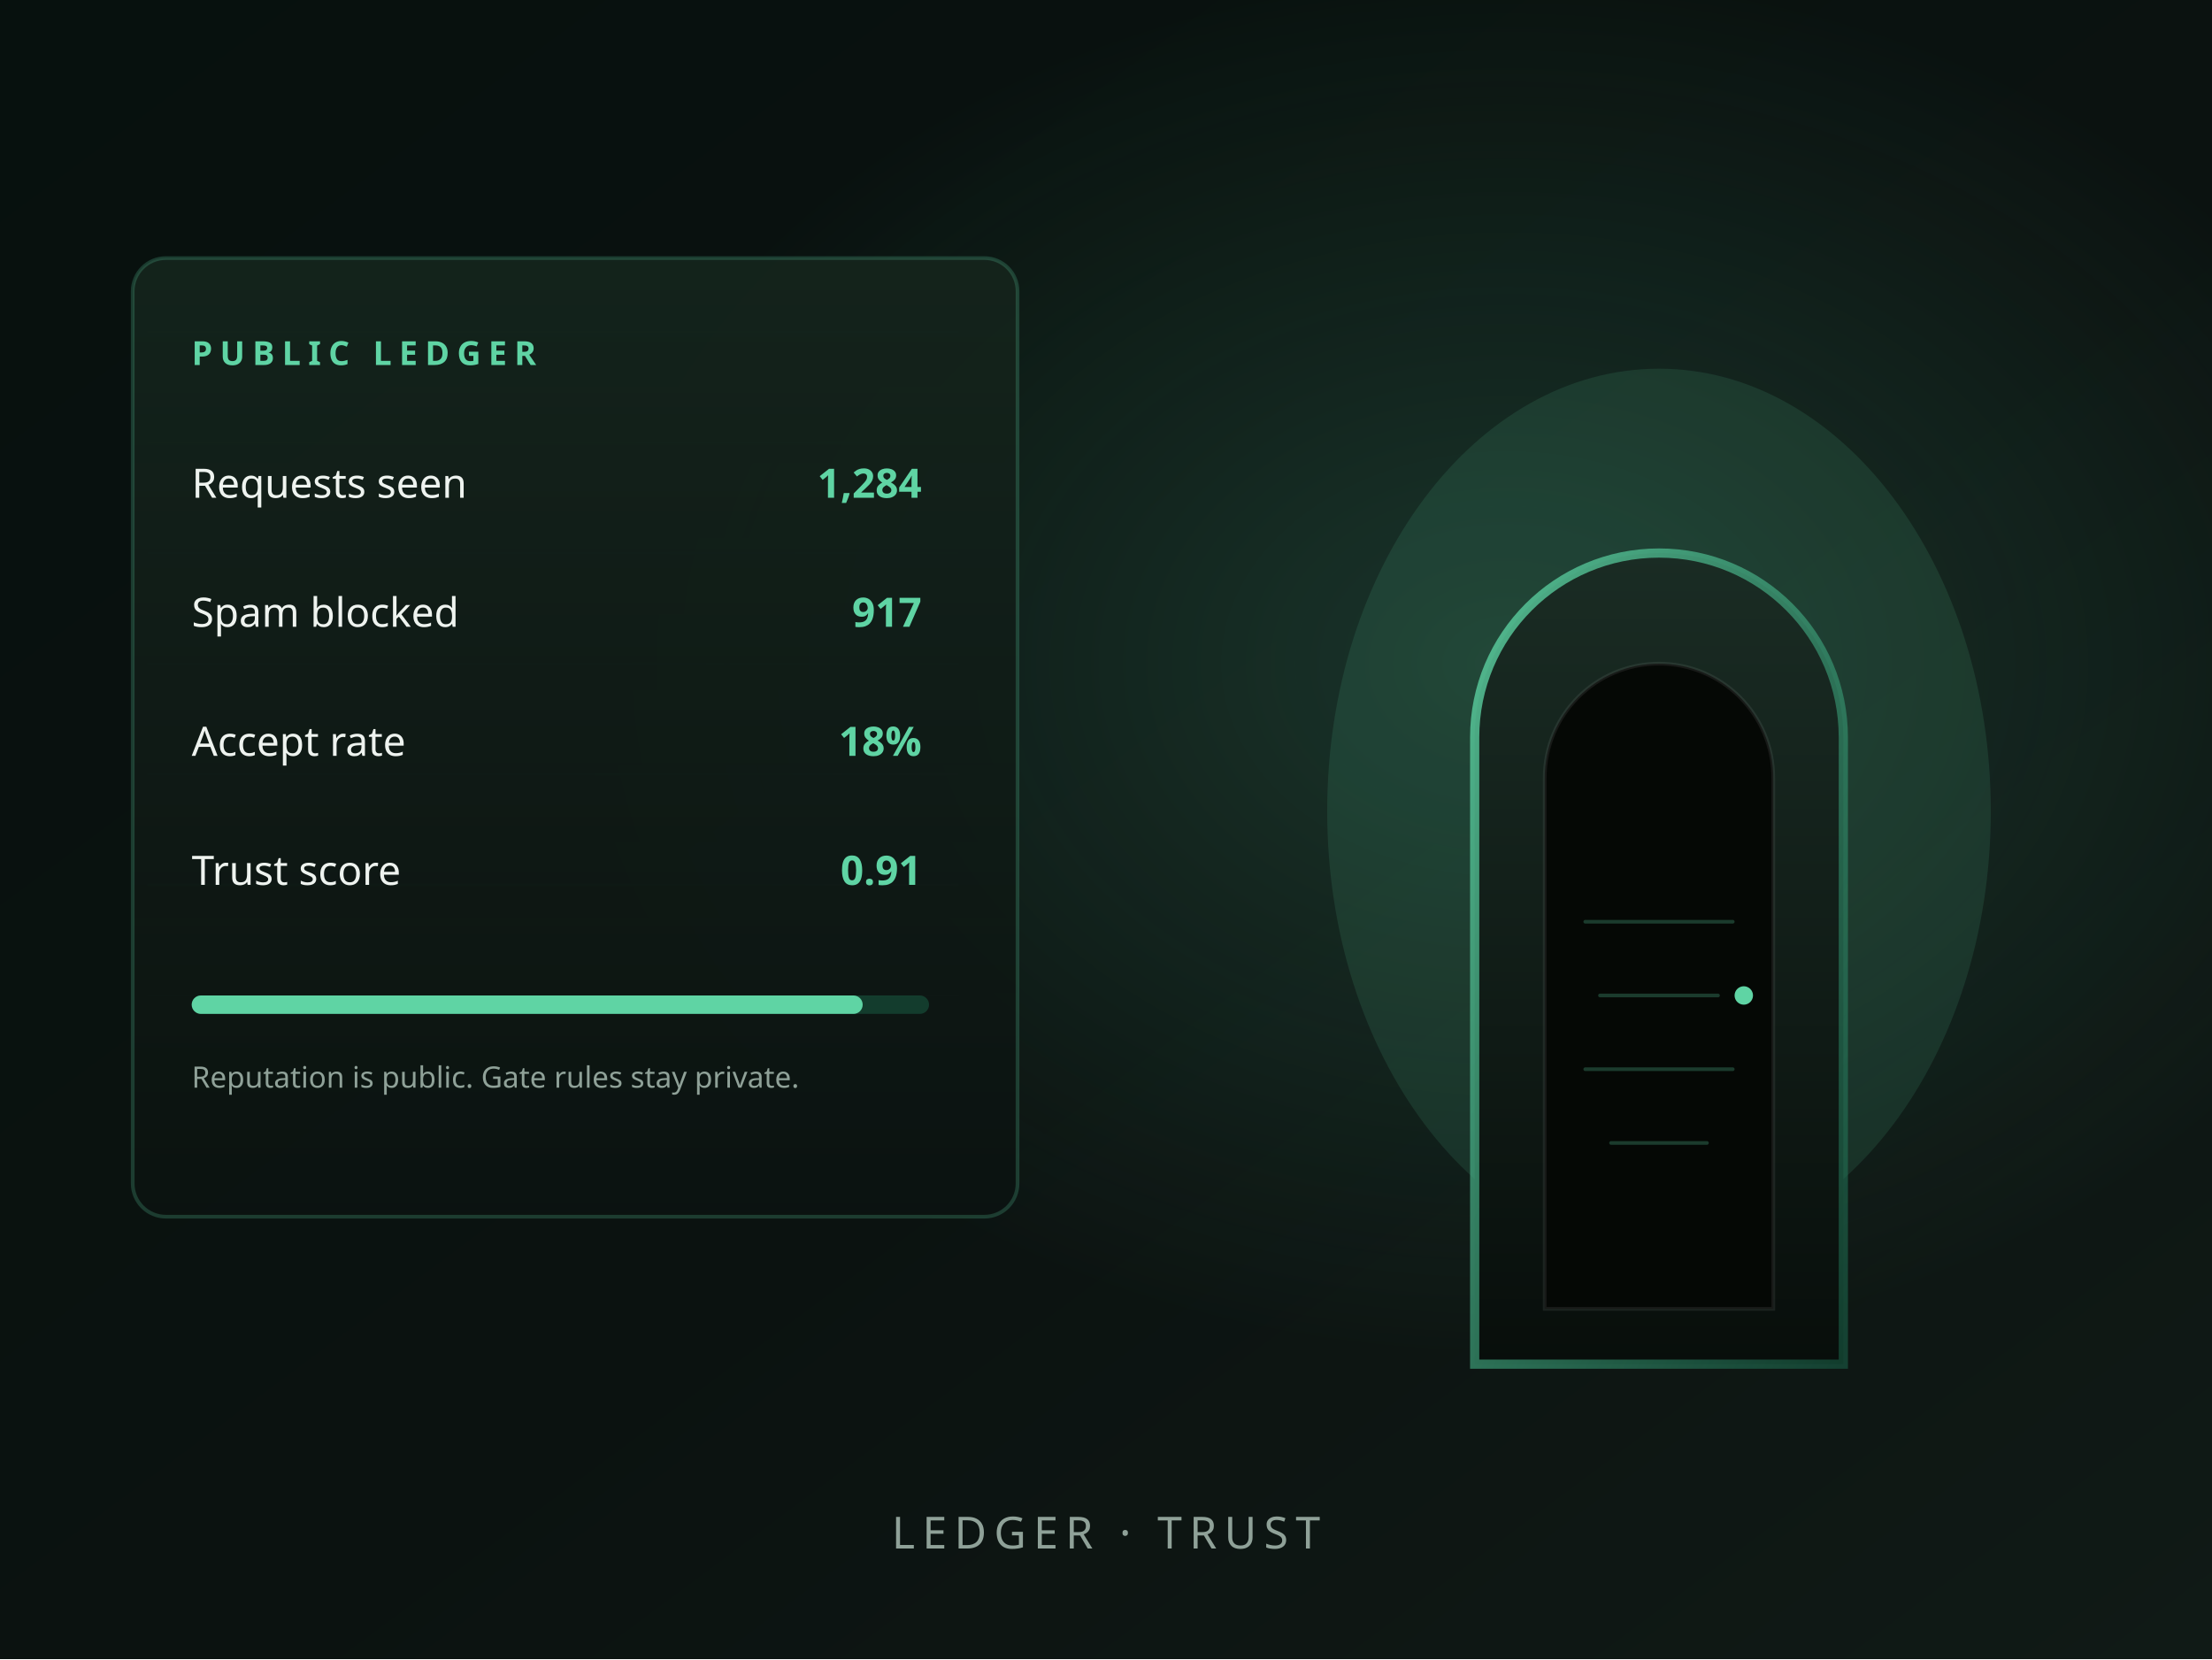
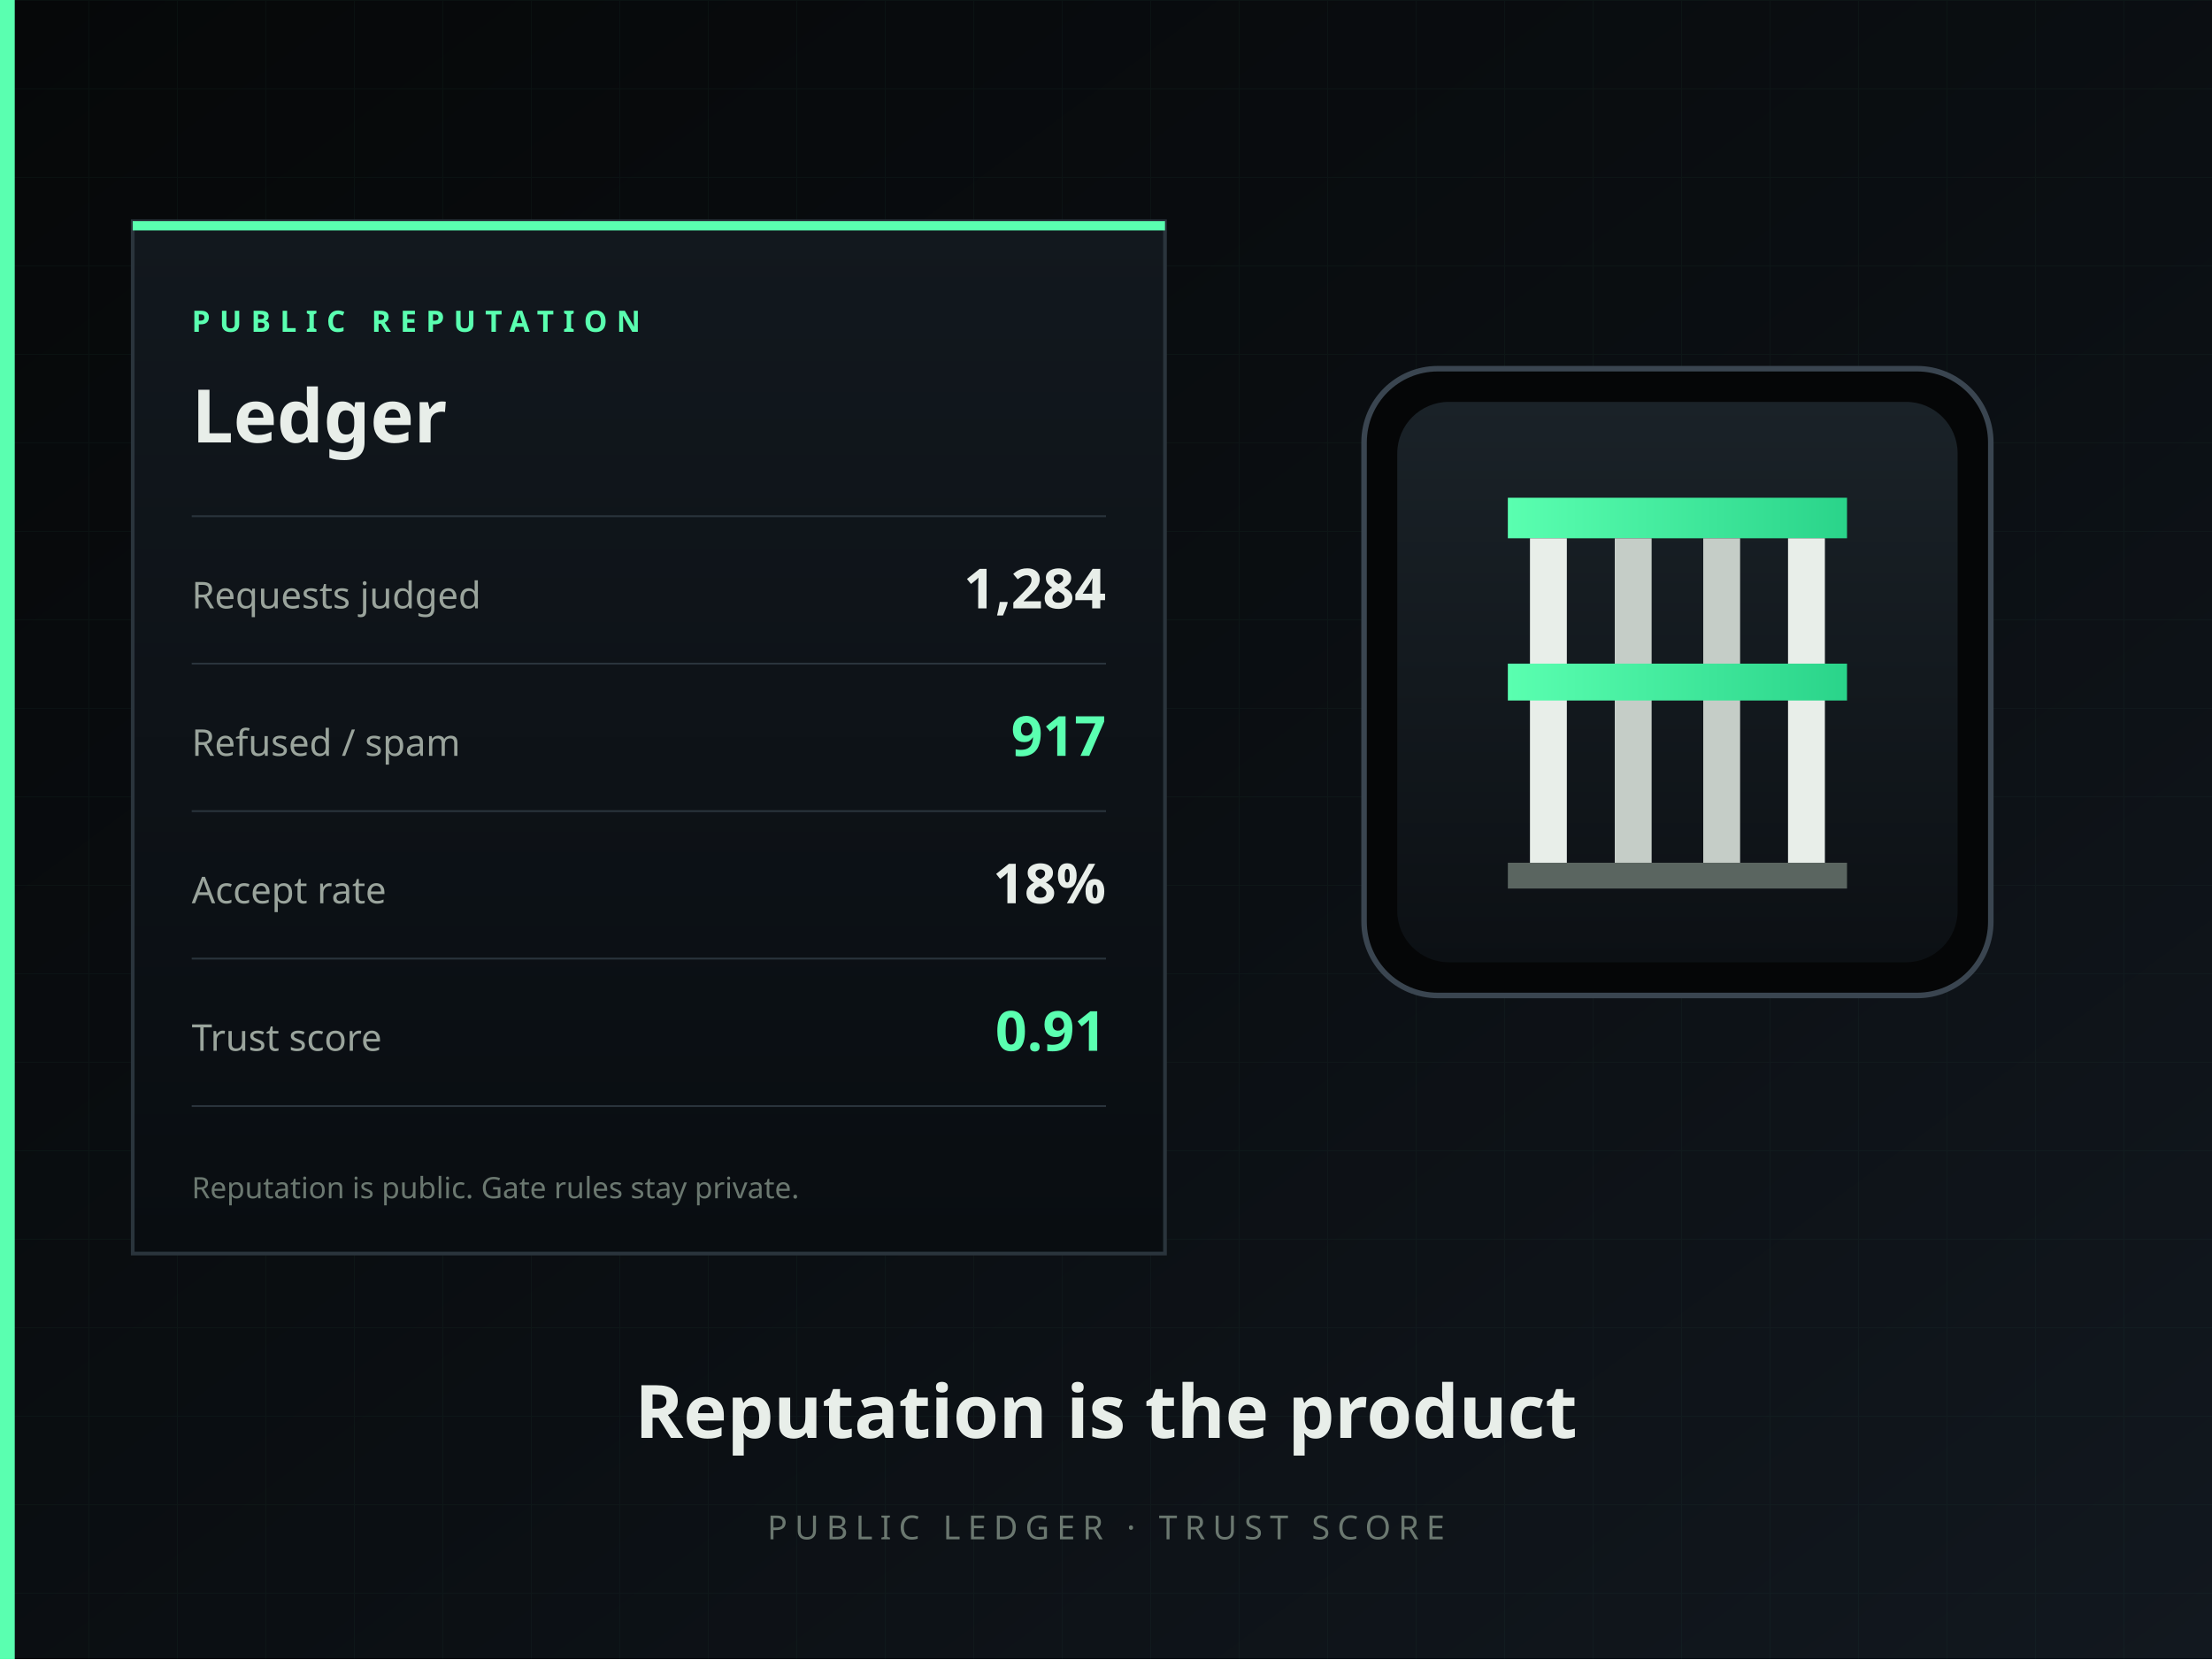
- <svg xmlns="http://www.w3.org/2000/svg" width="1200" height="900" viewBox="0 0 1200 900" fill="none" role="img" aria-label="Gatekeeper ledger and trust">
+ <svg xmlns="http://www.w3.org/2000/svg" width="1200" height="900" viewBox="0 0 1200 900" fill="none" role="img" aria-label="Gatekeeper public reputation ledger">
  <defs>
-     <linearGradient id="sky" x1="0%" y1="0%" x2="100%" y2="100%">
-       <stop offset="0%" stop-color="#07110e" />
-       <stop offset="55%" stop-color="#0b1210" />
-       <stop offset="100%" stop-color="#101a16" />
+     <linearGradient id="field" x1="0%" y1="0%" x2="100%" y2="100%">
+       <stop offset="0%" stop-color="#060809" />
+       <stop offset="55%" stop-color="#0b0f13" />
+       <stop offset="100%" stop-color="#12181f" />
    </linearGradient>
-     <radialGradient id="bloom" cx="68%" cy="40%" r="42%">
-       <stop offset="0%" stop-color="#5fd4a4" stop-opacity="0.18" />
-       <stop offset="100%" stop-color="#5fd4a4" stop-opacity="0" />
-     </radialGradient>
-     <linearGradient id="doorFace" x1="50%" y1="0%" x2="50%" y2="100%">
-       <stop offset="0%" stop-color="#1a2c24" />
-       <stop offset="100%" stop-color="#080e0b" />
-     </linearGradient>
-     <linearGradient id="rim" x1="0%" y1="0%" x2="100%" y2="100%">
-       <stop offset="0%" stop-color="#5fd4a4" stop-opacity="0.85" />
-       <stop offset="100%" stop-color="#1b6b4f" stop-opacity="0.5" />
+     <linearGradient id="plate" x1="50%" y1="0%" x2="50%" y2="100%">
+       <stop offset="0%" stop-color="#1a2228" />
+       <stop offset="100%" stop-color="#0c1014" />
    </linearGradient>
    <linearGradient id="panel" x1="0%" y1="0%" x2="0%" y2="100%">
-       <stop offset="0%" stop-color="#14241c" stop-opacity="0.95" />
-       <stop offset="100%" stop-color="#0b1210" stop-opacity="0.9" />
+       <stop offset="0%" stop-color="#12181e" />
+       <stop offset="100%" stop-color="#090d11" />
    </linearGradient>
+     <linearGradient id="signal" x1="0%" y1="50%" x2="100%" y2="50%">
+       <stop offset="0%" stop-color="#5affb0" />
+       <stop offset="100%" stop-color="#2ad48a" />
+     </linearGradient>
+     <pattern id="grid" width="48" height="48" patternUnits="userSpaceOnUse">
+       <path d="M48 0 H0 V48" fill="none" stroke="#5affb0" stroke-opacity="0.035" stroke-width="1" />
+     </pattern>
  </defs>
-   <rect width="1200" height="900" fill="url(#sky)" />
-   <rect width="1200" height="900" fill="url(#bloom)" />
-   <g stroke="#5fd4a4" stroke-opacity="0.07" stroke-width="1">
-     <path d="M80 180 H520" />
-     <path d="M80 240 H520" />
-     <path d="M80 300 H520" />
-     <path d="M80 360 H520" />
-     <path d="M80 420 H520" />
-     <path d="M80 480 H520" />
-     <path d="M80 540 H520" />
+   <rect width="1200" height="900" fill="url(#field)" />
+   <rect width="1200" height="900" fill="url(#grid)" />
+   <rect x="0" y="0" width="8" height="900" fill="#5affb0" />
+   <rect x="72" y="120" width="560" height="560" fill="url(#panel)" stroke="#2a343c" stroke-width="2" />
+   <rect x="72" y="120" width="560" height="5" fill="#5affb0" />
+   <text x="104" y="180" fill="#5affb0" font-family="IBM Plex Sans, ui-sans-serif, system-ui, sans-serif" font-size="16" font-weight="600" letter-spacing="5">PUBLIC REPUTATION</text>
+   <text x="104" y="240" fill="#e8eee9" font-family="Syne, IBM Plex Sans, ui-sans-serif, system-ui, sans-serif" font-size="40" font-weight="700">Ledger</text>
+   <g font-family="IBM Plex Sans, ui-sans-serif, system-ui, sans-serif">
+     <line x1="104" y1="280" x2="600" y2="280" stroke="#2a343c" stroke-width="1" />
+     <text x="104" y="330" fill="#9aa49c" font-size="20">Requests judged</text>
+     <text x="600" y="330" text-anchor="end" fill="#e8eee9" font-size="30" font-weight="600">1,284</text>
+     <line x1="104" y1="360" x2="600" y2="360" stroke="#2a343c" stroke-width="1" />
+     <text x="104" y="410" fill="#9aa49c" font-size="20">Refused / spam</text>
+     <text x="600" y="410" text-anchor="end" fill="#5affb0" font-size="30" font-weight="600">917</text>
+     <line x1="104" y1="440" x2="600" y2="440" stroke="#2a343c" stroke-width="1" />
+     <text x="104" y="490" fill="#9aa49c" font-size="20">Accept rate</text>
+     <text x="600" y="490" text-anchor="end" fill="#e8eee9" font-size="30" font-weight="600">18%</text>
+     <line x1="104" y1="520" x2="600" y2="520" stroke="#2a343c" stroke-width="1" />
+     <text x="104" y="570" fill="#9aa49c" font-size="20">Trust score</text>
+     <text x="600" y="570" text-anchor="end" fill="#5affb0" font-size="30" font-weight="600">0.91</text>
+     <line x1="104" y1="600" x2="600" y2="600" stroke="#2a343c" stroke-width="1" />
  </g>
-   <rect x="72" y="140" width="480" height="520" rx="18" fill="url(#panel)" stroke="#5fd4a4" stroke-opacity="0.22" stroke-width="2" />
-   <text x="104" y="198" fill="#5fd4a4" font-family="IBM Plex Sans, ui-sans-serif, system-ui, sans-serif" font-size="18" font-weight="600" letter-spacing="4">PUBLIC LEDGER</text>
-   <g font-family="IBM Plex Sans, ui-sans-serif, system-ui, sans-serif">
-     <text x="104" y="270" fill="#eef3ef" font-size="22">Requests seen</text>
-     <text x="500" y="270" text-anchor="end" fill="#5fd4a4" font-size="22" font-weight="600">1,284</text>
-     <text x="104" y="340" fill="#eef3ef" font-size="22">Spam blocked</text>
-     <text x="500" y="340" text-anchor="end" fill="#5fd4a4" font-size="22" font-weight="600">917</text>
-     <text x="104" y="410" fill="#eef3ef" font-size="22">Accept rate</text>
-     <text x="500" y="410" text-anchor="end" fill="#5fd4a4" font-size="22" font-weight="600">18%</text>
-     <text x="104" y="480" fill="#eef3ef" font-size="22">Trust score</text>
-     <text x="500" y="480" text-anchor="end" fill="#5fd4a4" font-size="22" font-weight="600">0.91</text>
+   <text x="104" y="650" fill="#6b7870" font-family="IBM Plex Sans, ui-sans-serif, system-ui, sans-serif" font-size="16">Reputation is public. Gate rules stay private.</text>
+   <g transform="translate(740, 200)">
+     <rect width="340" height="340" rx="40" fill="#050607" stroke="#3a4550" stroke-width="3" />
+     <rect x="18" y="18" width="304" height="304" rx="28" fill="url(#plate)" />
+     <rect x="78" y="70" width="184" height="22" fill="url(#signal)" />
+     <rect x="90" y="92" width="20" height="176" fill="#e8eee9" />
+     <rect x="136" y="92" width="20" height="176" fill="#c5cdc7" />
+     <rect x="184" y="92" width="20" height="176" fill="#c5cdc7" />
+     <rect x="230" y="92" width="20" height="176" fill="#e8eee9" />
+     <rect x="78" y="160" width="184" height="20" fill="url(#signal)" />
+     <rect x="78" y="268" width="184" height="14" fill="#5a6560" />
  </g>
-   <rect x="104" y="540" width="400" height="10" rx="5" fill="#1b6b4f" fill-opacity="0.45" />
-   <rect x="104" y="540" width="364" height="10" rx="5" fill="#5fd4a4" />
-   <text x="104" y="590" fill="#8fa198" font-family="IBM Plex Sans, ui-sans-serif, system-ui, sans-serif" font-size="16">Reputation is public. Gate rules stay private.</text>
-   <g transform="translate(760, 180)">
-     <ellipse cx="140" cy="260" rx="180" ry="240" fill="#5fd4a4" fill-opacity="0.12" />
-     <path d="M40 560 V220 A100 100 0 0 1 240 220 V560 Z" fill="url(#doorFace)" stroke="url(#rim)" stroke-width="5" />
-     <path d="M78 530 V242 A62 62 0 0 1 202 242 V530 Z" fill="#050805" stroke="#eef3ef" stroke-opacity="0.08" stroke-width="2" />
-     <g stroke="#5fd4a4" stroke-opacity="0.25" stroke-width="2" stroke-linecap="round">
-       <path d="M100 320 H180" />
-       <path d="M108 360 H172" />
-       <path d="M100 400 H180" />
-       <path d="M114 440 H166" />
-     </g>
-     <circle cx="186" cy="360" r="5" fill="#5fd4a4" />
-   </g>
-   <text x="600" y="840" text-anchor="middle" fill="#8fa198" font-family="IBM Plex Sans, ui-sans-serif, system-ui, sans-serif" font-size="24" letter-spacing="4">LEDGER · TRUST</text>
+   <text x="600" y="780" text-anchor="middle" fill="#e8eee9" font-family="Syne, IBM Plex Sans, ui-sans-serif, system-ui, sans-serif" font-size="40" font-weight="700">Reputation is the product</text>
+   <text x="600" y="835" text-anchor="middle" fill="#6b7870" font-family="IBM Plex Sans, ui-sans-serif, system-ui, sans-serif" font-size="18" letter-spacing="4">PUBLIC LEDGER · TRUST SCORE</text>
</svg>
